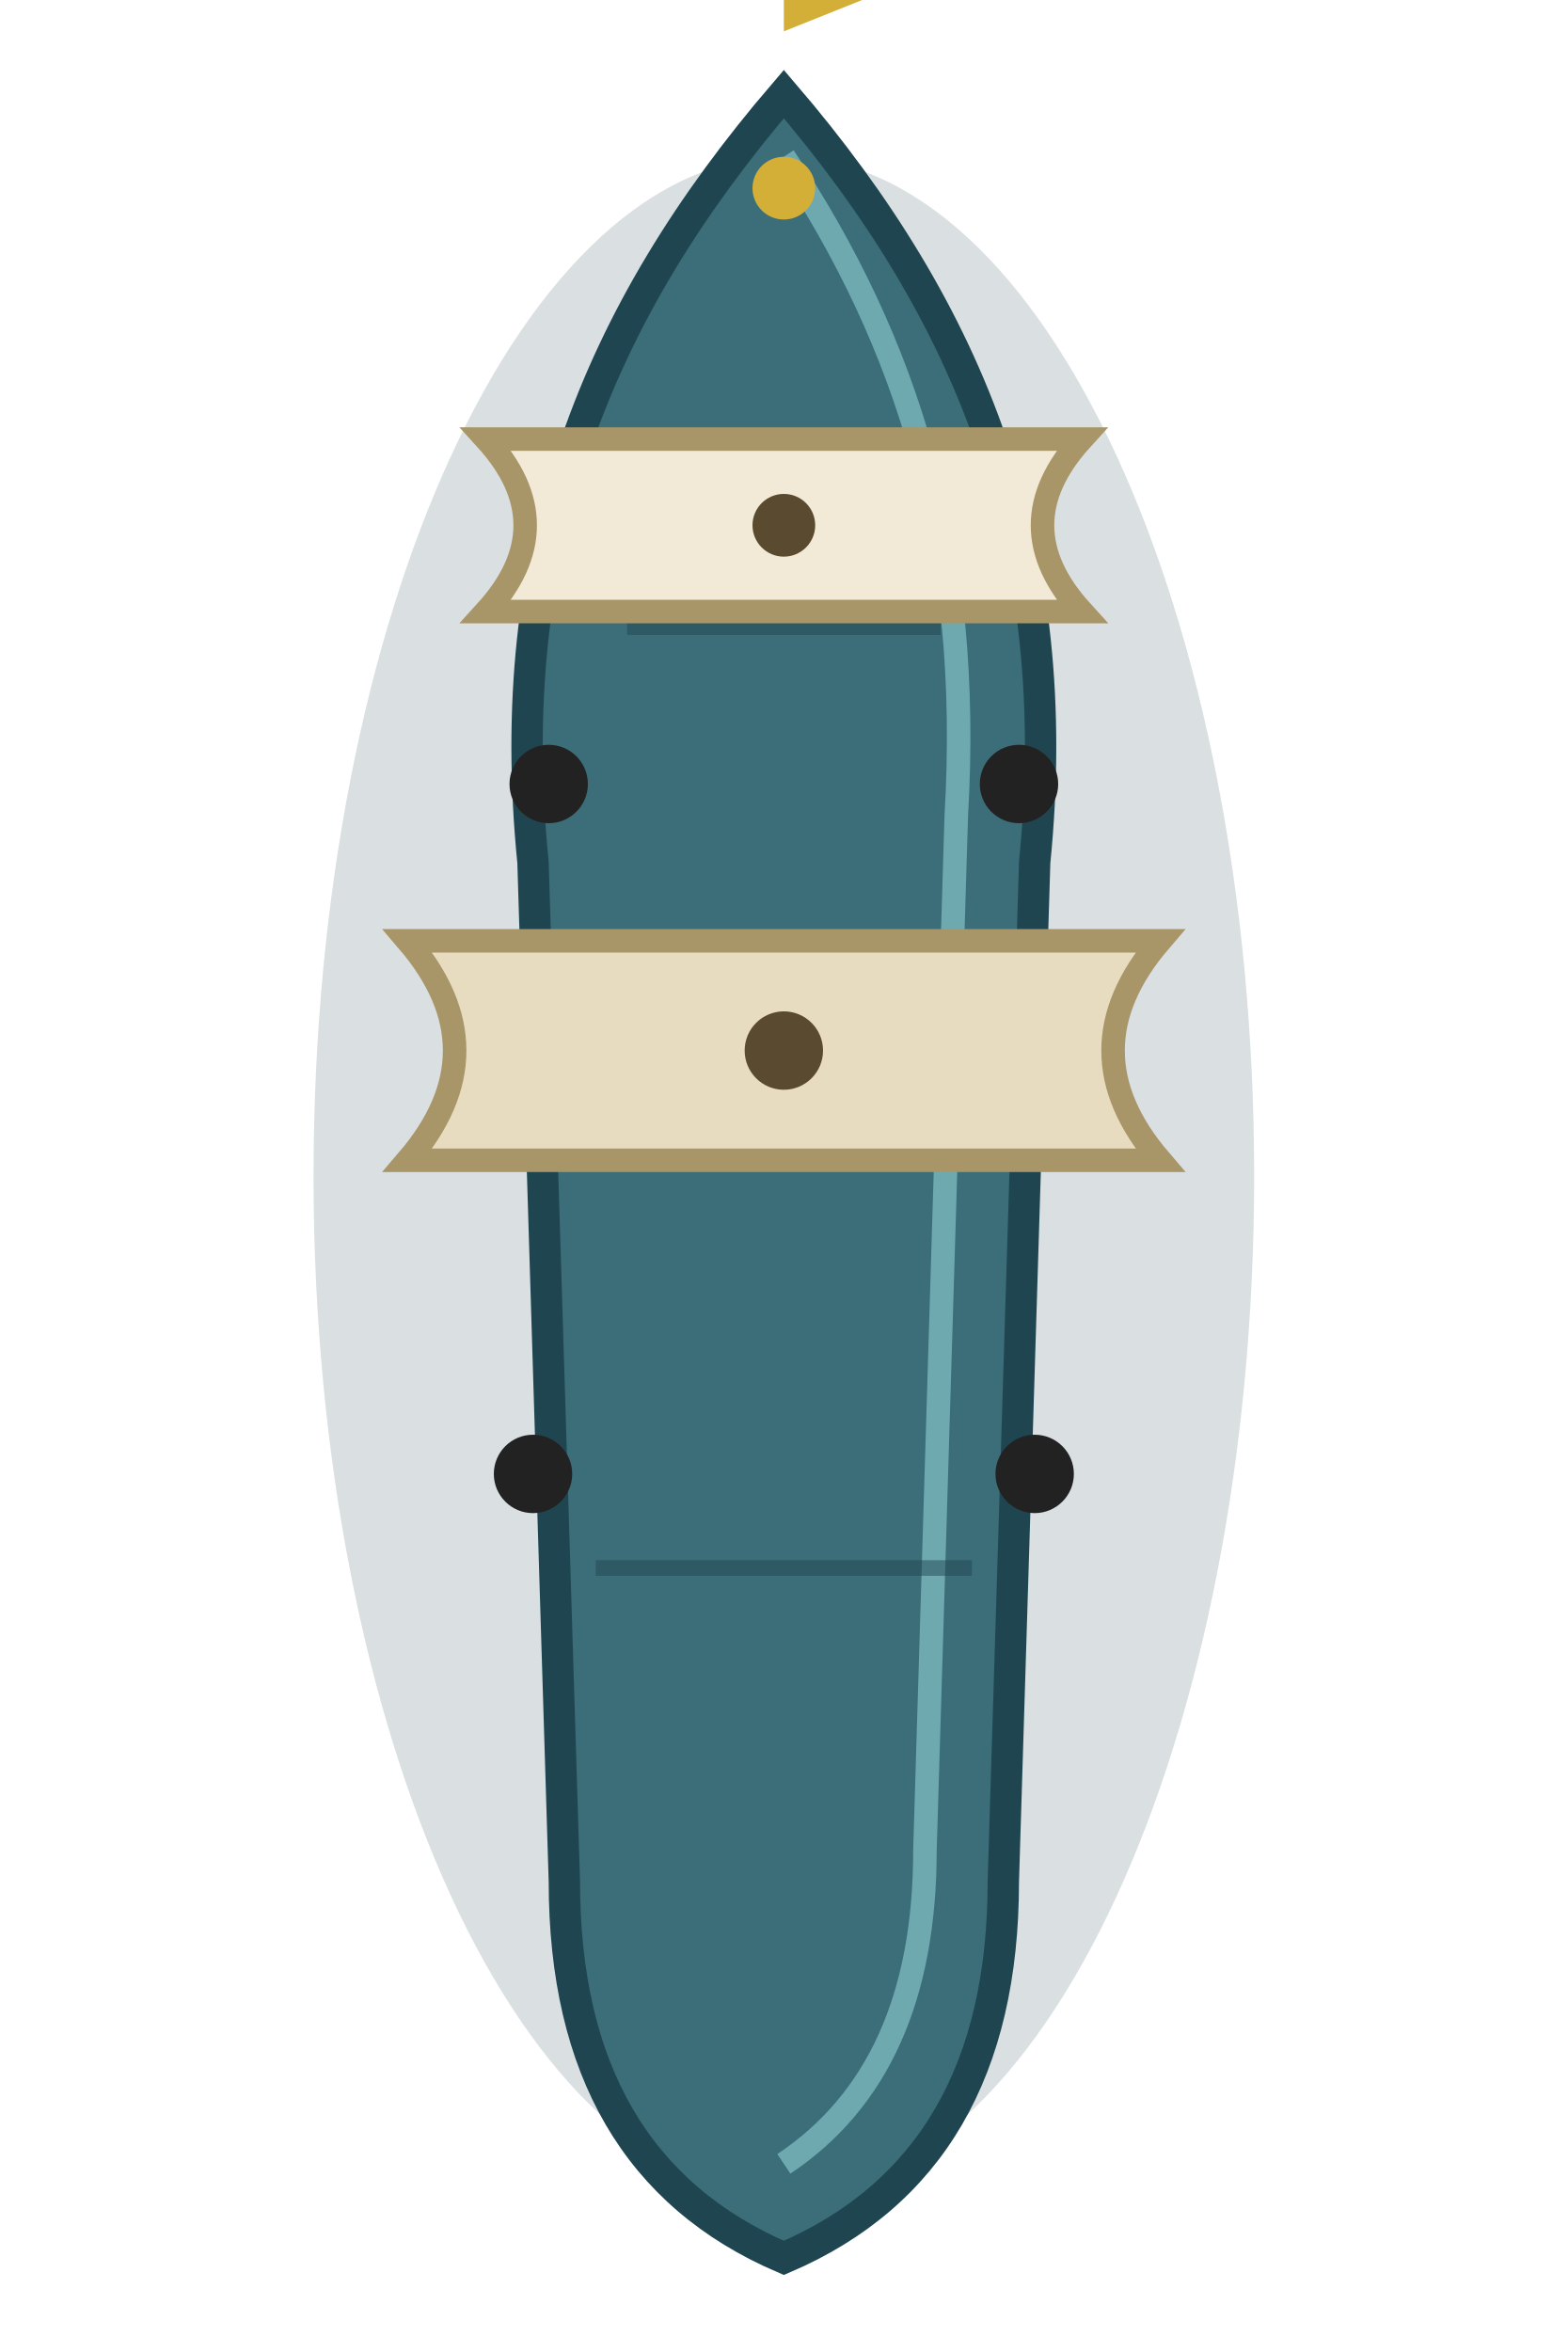
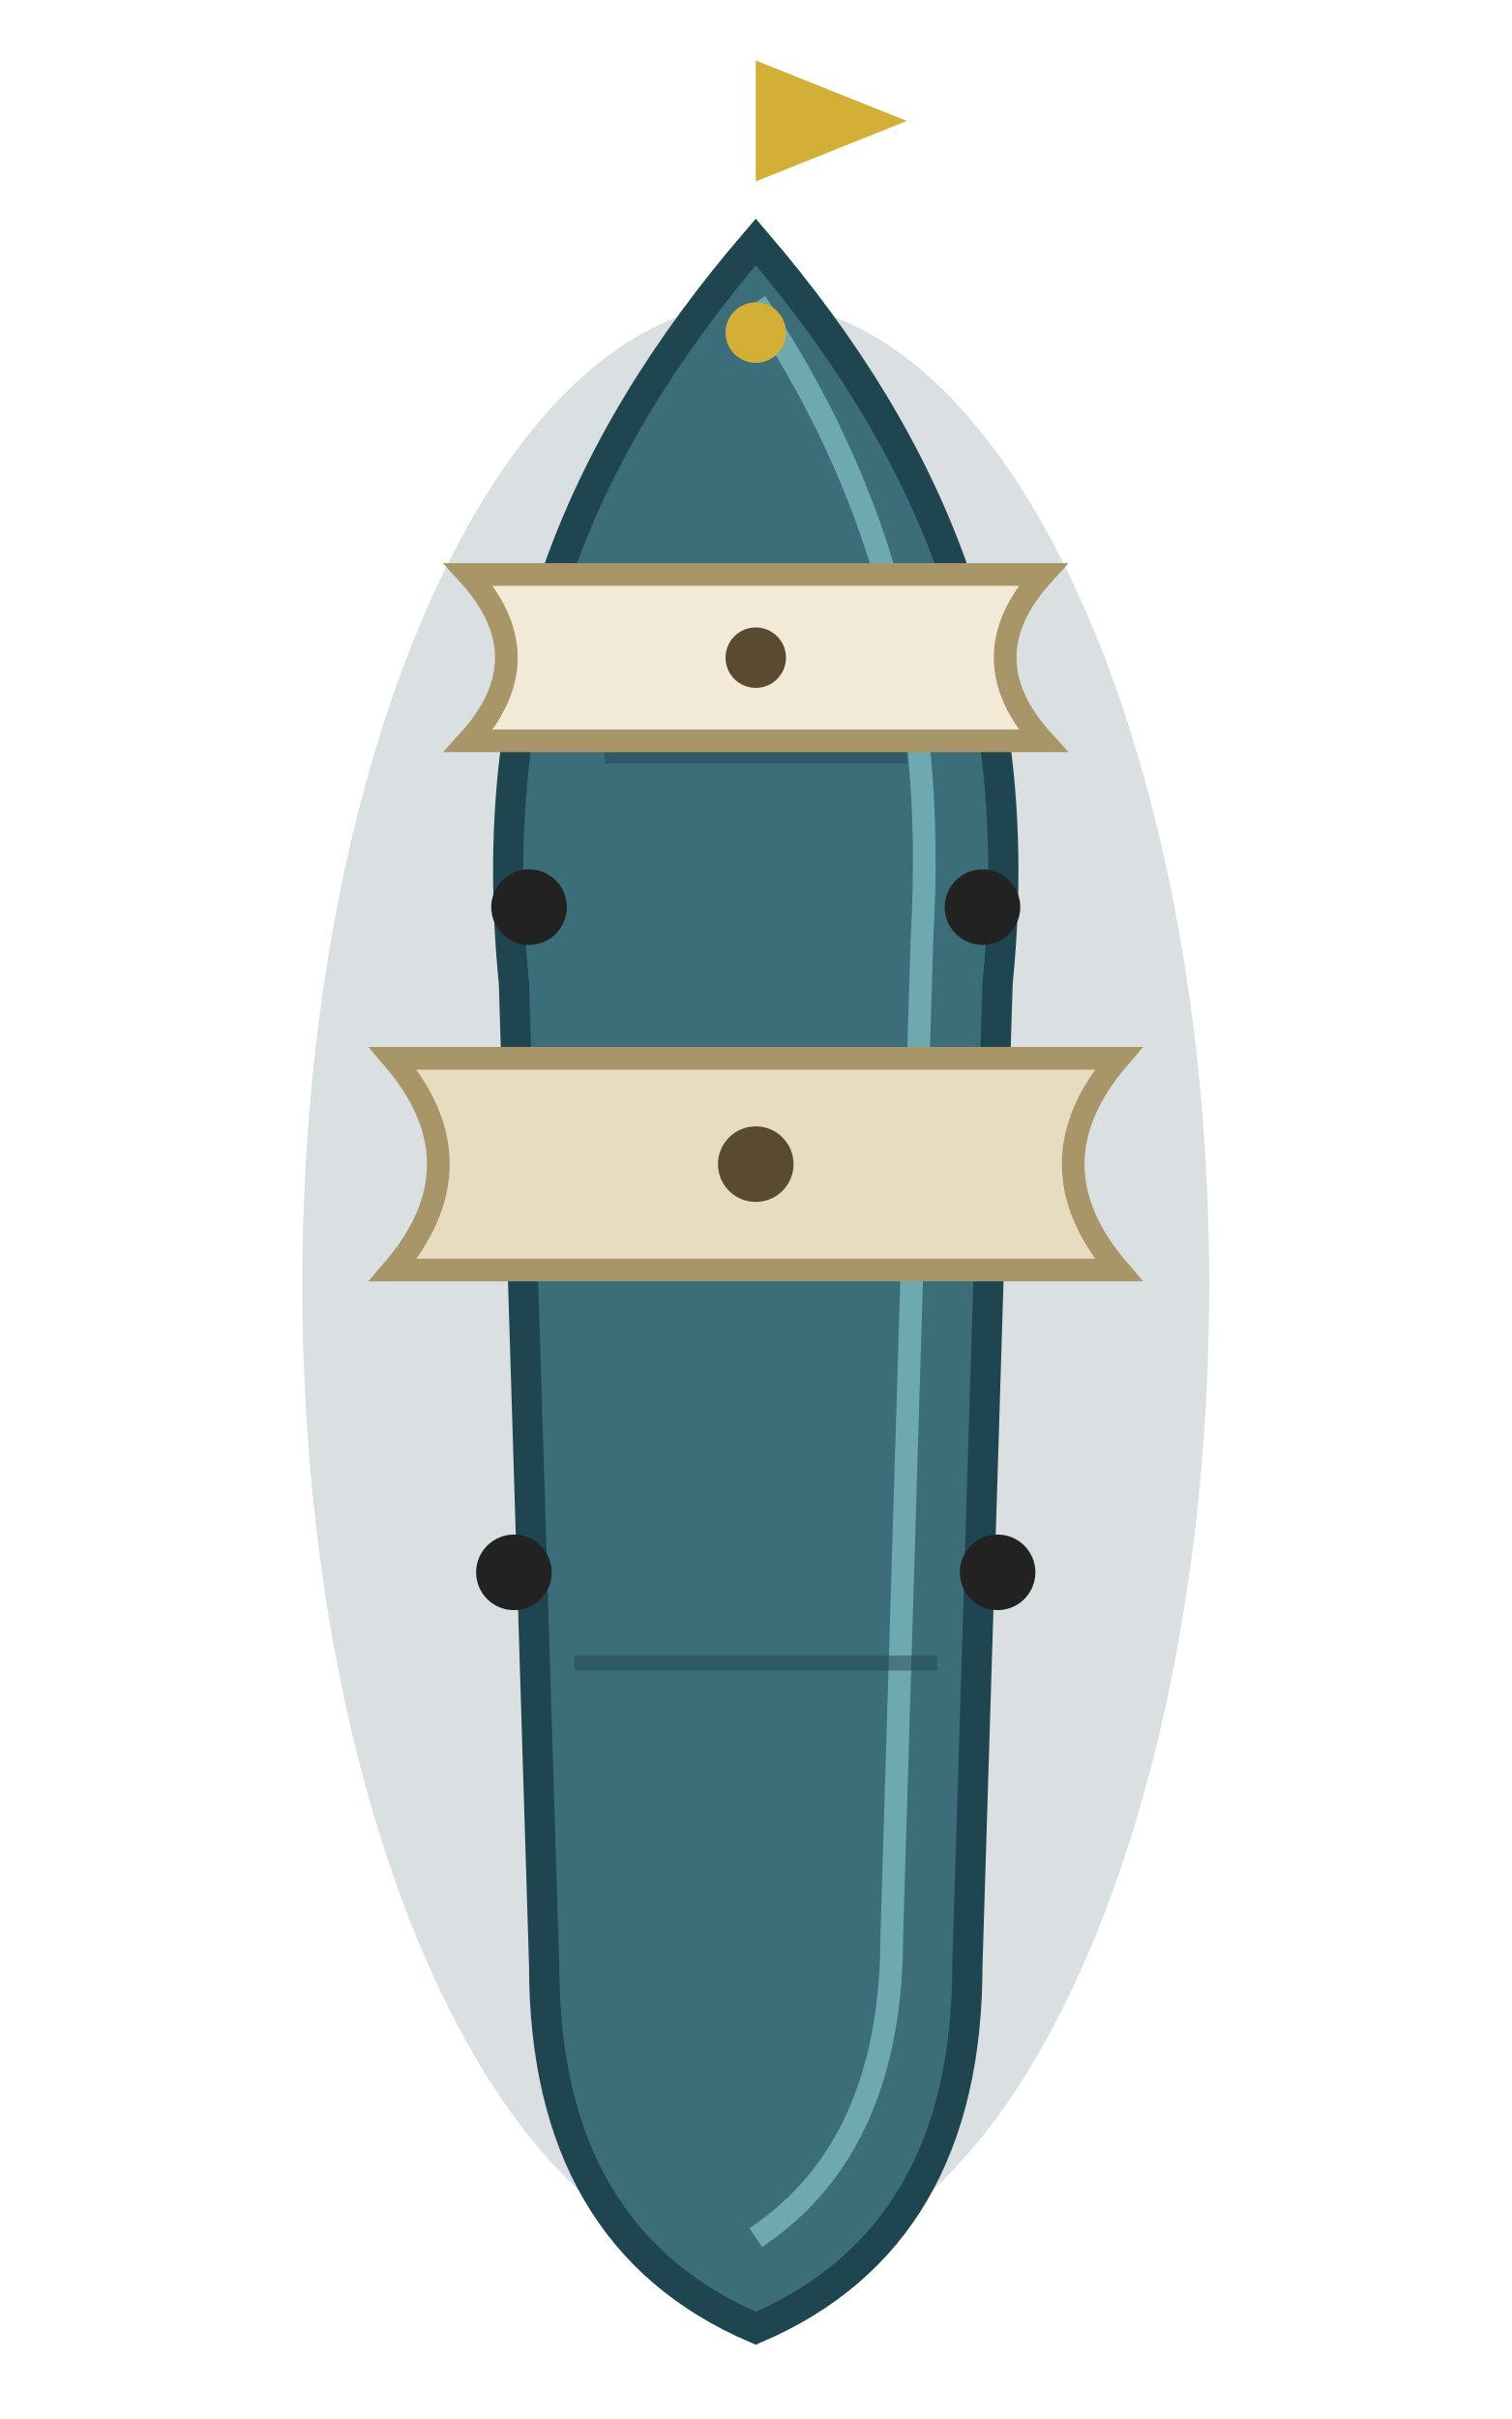
- <svg xmlns="http://www.w3.org/2000/svg" viewBox="0 0 100 150" width="100" height="150">
+ <svg xmlns="http://www.w3.org/2000/svg" viewBox="0 -10 100 160" width="100" height="160">
  <ellipse cx="50" cy="75" rx="30" ry="65" fill="#0a2a3a" opacity="0.15" />
  <path d="M50,6             C62,20 68,35 66,55            L64,120            Q64,138 50,144            Q36,138 36,120            L34,55            C32,35 38,20 50,6 Z" fill="#3b6e78" stroke="#1f4650" stroke-width="2" />
  <path d="M50,10 C58,22 62,35 61,52 L59,118 Q59,132 50,138" fill="none" stroke="#8fd0d6" stroke-width="1.5" opacity="0.6" />
  <line x1="40" y1="40" x2="60" y2="40" stroke="#1f4650" stroke-width="1" opacity="0.5" />
  <line x1="39" y1="70" x2="61" y2="70" stroke="#1f4650" stroke-width="1" opacity="0.5" />
  <line x1="38" y1="100" x2="62" y2="100" stroke="#1f4650" stroke-width="1" opacity="0.5" />
  <circle cx="35" cy="50" r="2.5" fill="#222" />
  <circle cx="65" cy="50" r="2.5" fill="#222" />
  <circle cx="34" cy="72" r="2.5" fill="#222" />
  <circle cx="66" cy="72" r="2.5" fill="#222" />
  <circle cx="34" cy="94" r="2.5" fill="#222" />
  <circle cx="66" cy="94" r="2.5" fill="#222" />
  <g>
    <path d="M 26,60 L 74,60 Q 68,67 74,74 L 26,74 Q 32,67 26,60 Z" fill="#e8dcc0" stroke="#a89568" stroke-width="1.5" />
    <circle cx="50" cy="67" r="2.5" fill="#5a4a2f" />
  </g>
  <g>
    <path d="M 31,28 L 69,28 Q 64,33.5 69,39 L 31,39 Q 36,33.5 31,28 Z" fill="#f2ead6" stroke="#a89568" stroke-width="1.5" />
    <circle cx="50" cy="33.5" r="2" fill="#5a4a2f" />
  </g>
  <circle cx="50" cy="12" r="2" fill="#d4af37" />
  <path d="M50,4 L50,-6 L60,-2 L50,2 Z" fill="#d4af37" />
</svg>
